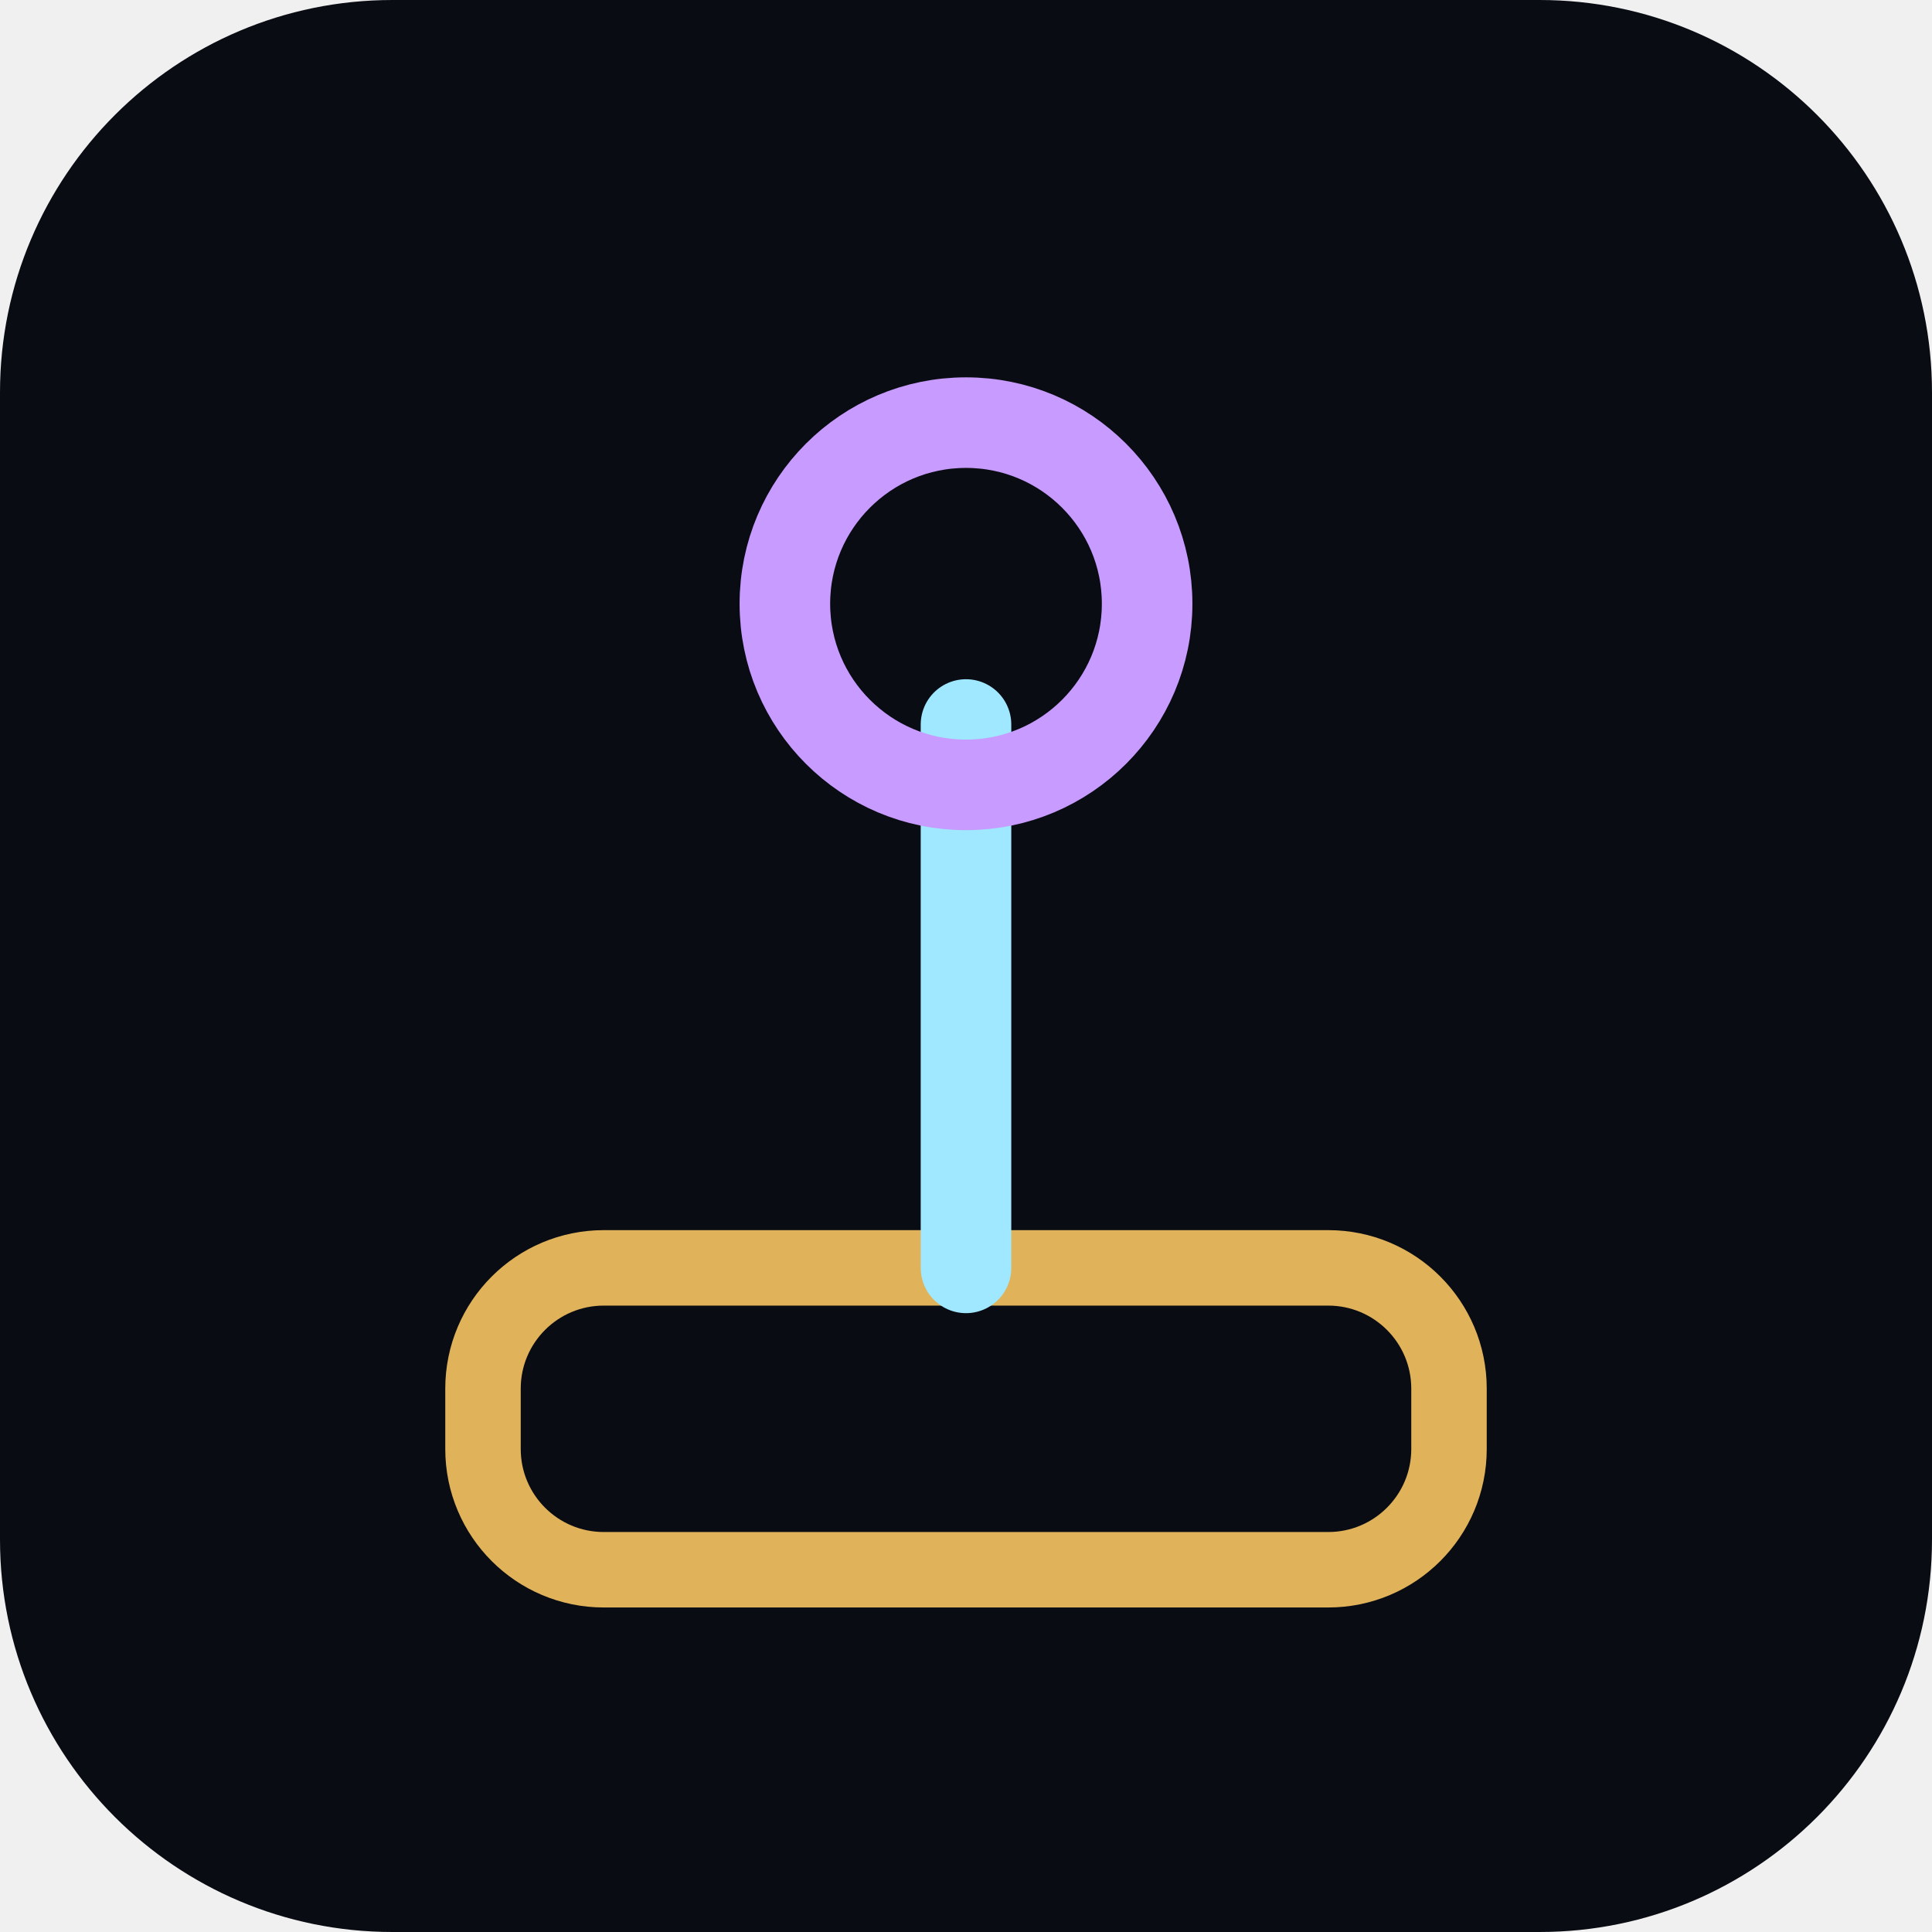
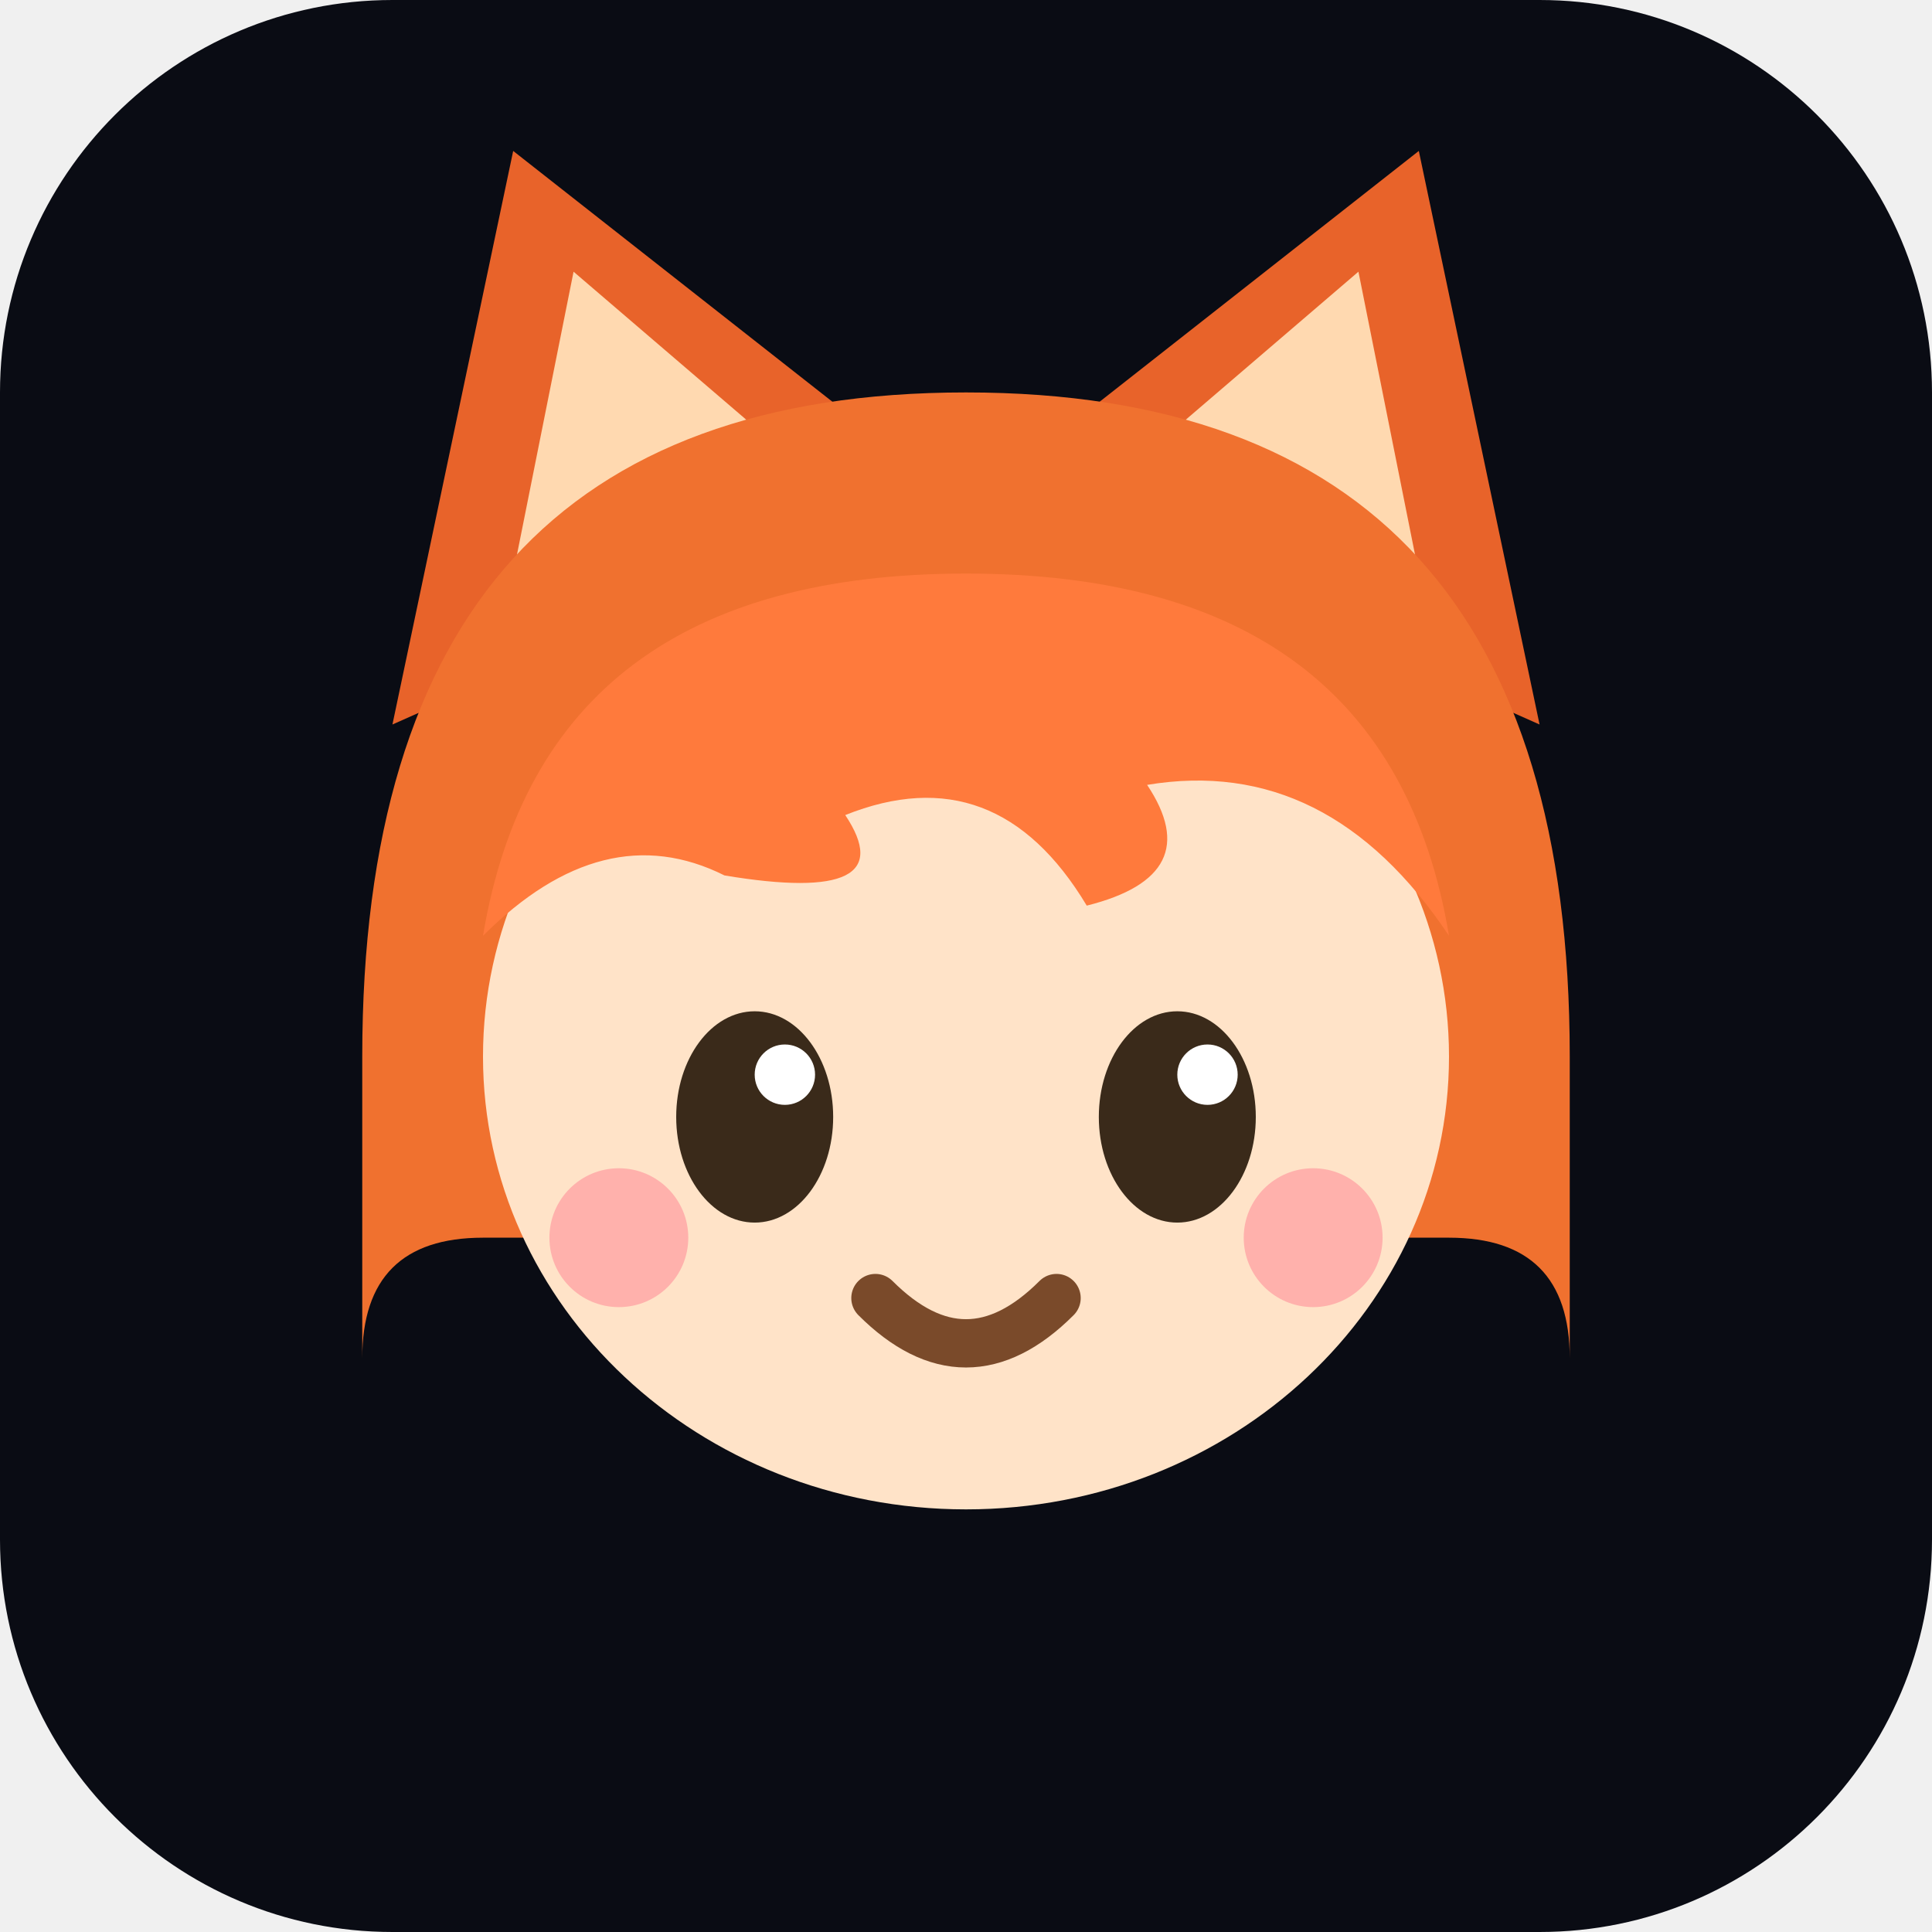
<svg xmlns="http://www.w3.org/2000/svg" viewBox="0 0 64 64">
  <rect width="64" height="64" rx="13" fill="#0a0c14" />
-   <rect x="16" y="42" width="32" height="10" rx="4" fill="none" stroke="#e0b25a" stroke-width="2.5" />
-   <line x1="32" y1="42" x2="32" y2="24" stroke="#9fe8ff" stroke-width="3" stroke-linecap="round" />
-   <circle cx="32" cy="20" r="6" fill="none" stroke="#c79bff" stroke-width="3" />
+   <path d="M13 24 L17 5 L31 16 Z" fill="#e8632a" />
+   <path d="M51 24 L47 5 L33 16 Z" fill="#e8632a" />
+   <path d="M17 19 L19 9 L26 15 Z" fill="#ffd9b0" />
+   <path d="M47 19 L45 9 L38 15 Z" fill="#ffd9b0" />
+   <path d="M12 35 Q12 13 32 13 Q52 13 52 35 L52 45 Q52 41 48 41 L16 41 Q12 41 12 45 Z" fill="#f0712f" />
+   <ellipse cx="32" cy="35" rx="16" ry="15" fill="#ffe3c8" />
+   <path d="M16 31 Q18 19 32 19 Q46 19 48 31 Q44 25 38 26 Q40 29 36 30 Q33 25 28 27 Q30 30 24 29 Q20 27 16 31 Z" fill="#ff7a3c" />
+   <ellipse cx="25" cy="37" rx="2.6" ry="3.5" fill="#3a2a1a" />
+   <ellipse cx="39" cy="37" rx="2.6" ry="3.5" fill="#3a2a1a" />
+   <circle cx="26" cy="35.6" r="1" fill="#fff" />
+   <circle cx="40" cy="35.6" r="1" fill="#fff" />
+   <circle cx="20.5" cy="41" r="2.3" fill="#ff9ba0" opacity=".7" />
+   <circle cx="43.5" cy="41" r="2.3" fill="#ff9ba0" opacity=".7" />
+   <path d="M29 43 Q32 46 35 43" stroke="#7a4a2a" stroke-width="1.6" fill="none" stroke-linecap="round" />
</svg>
